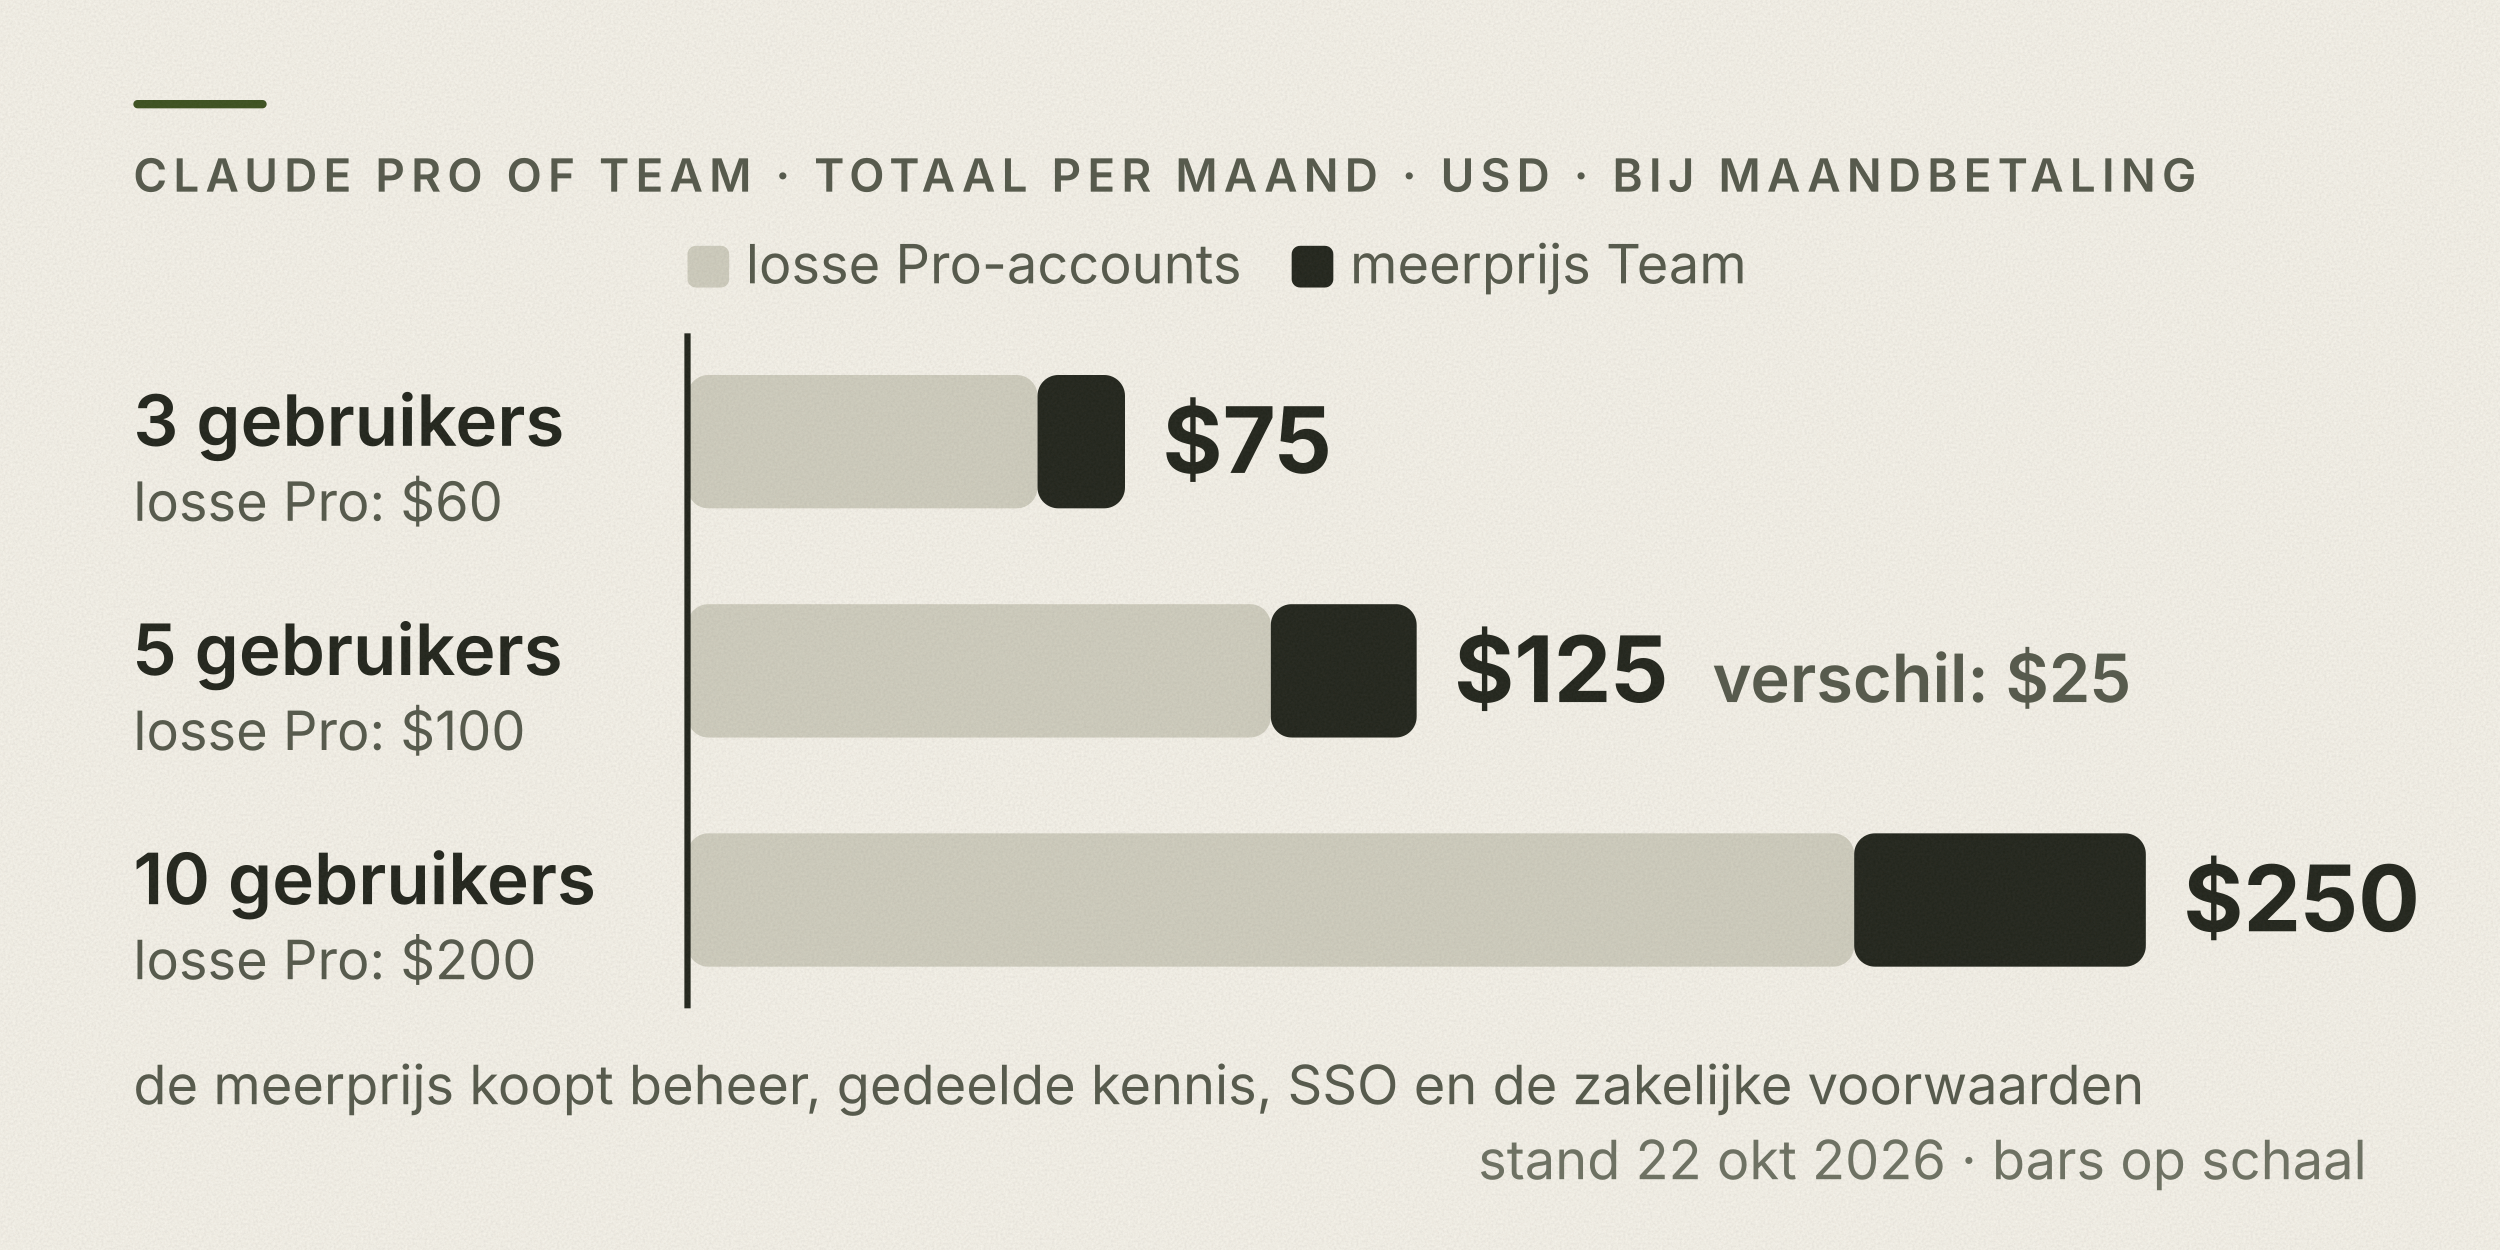
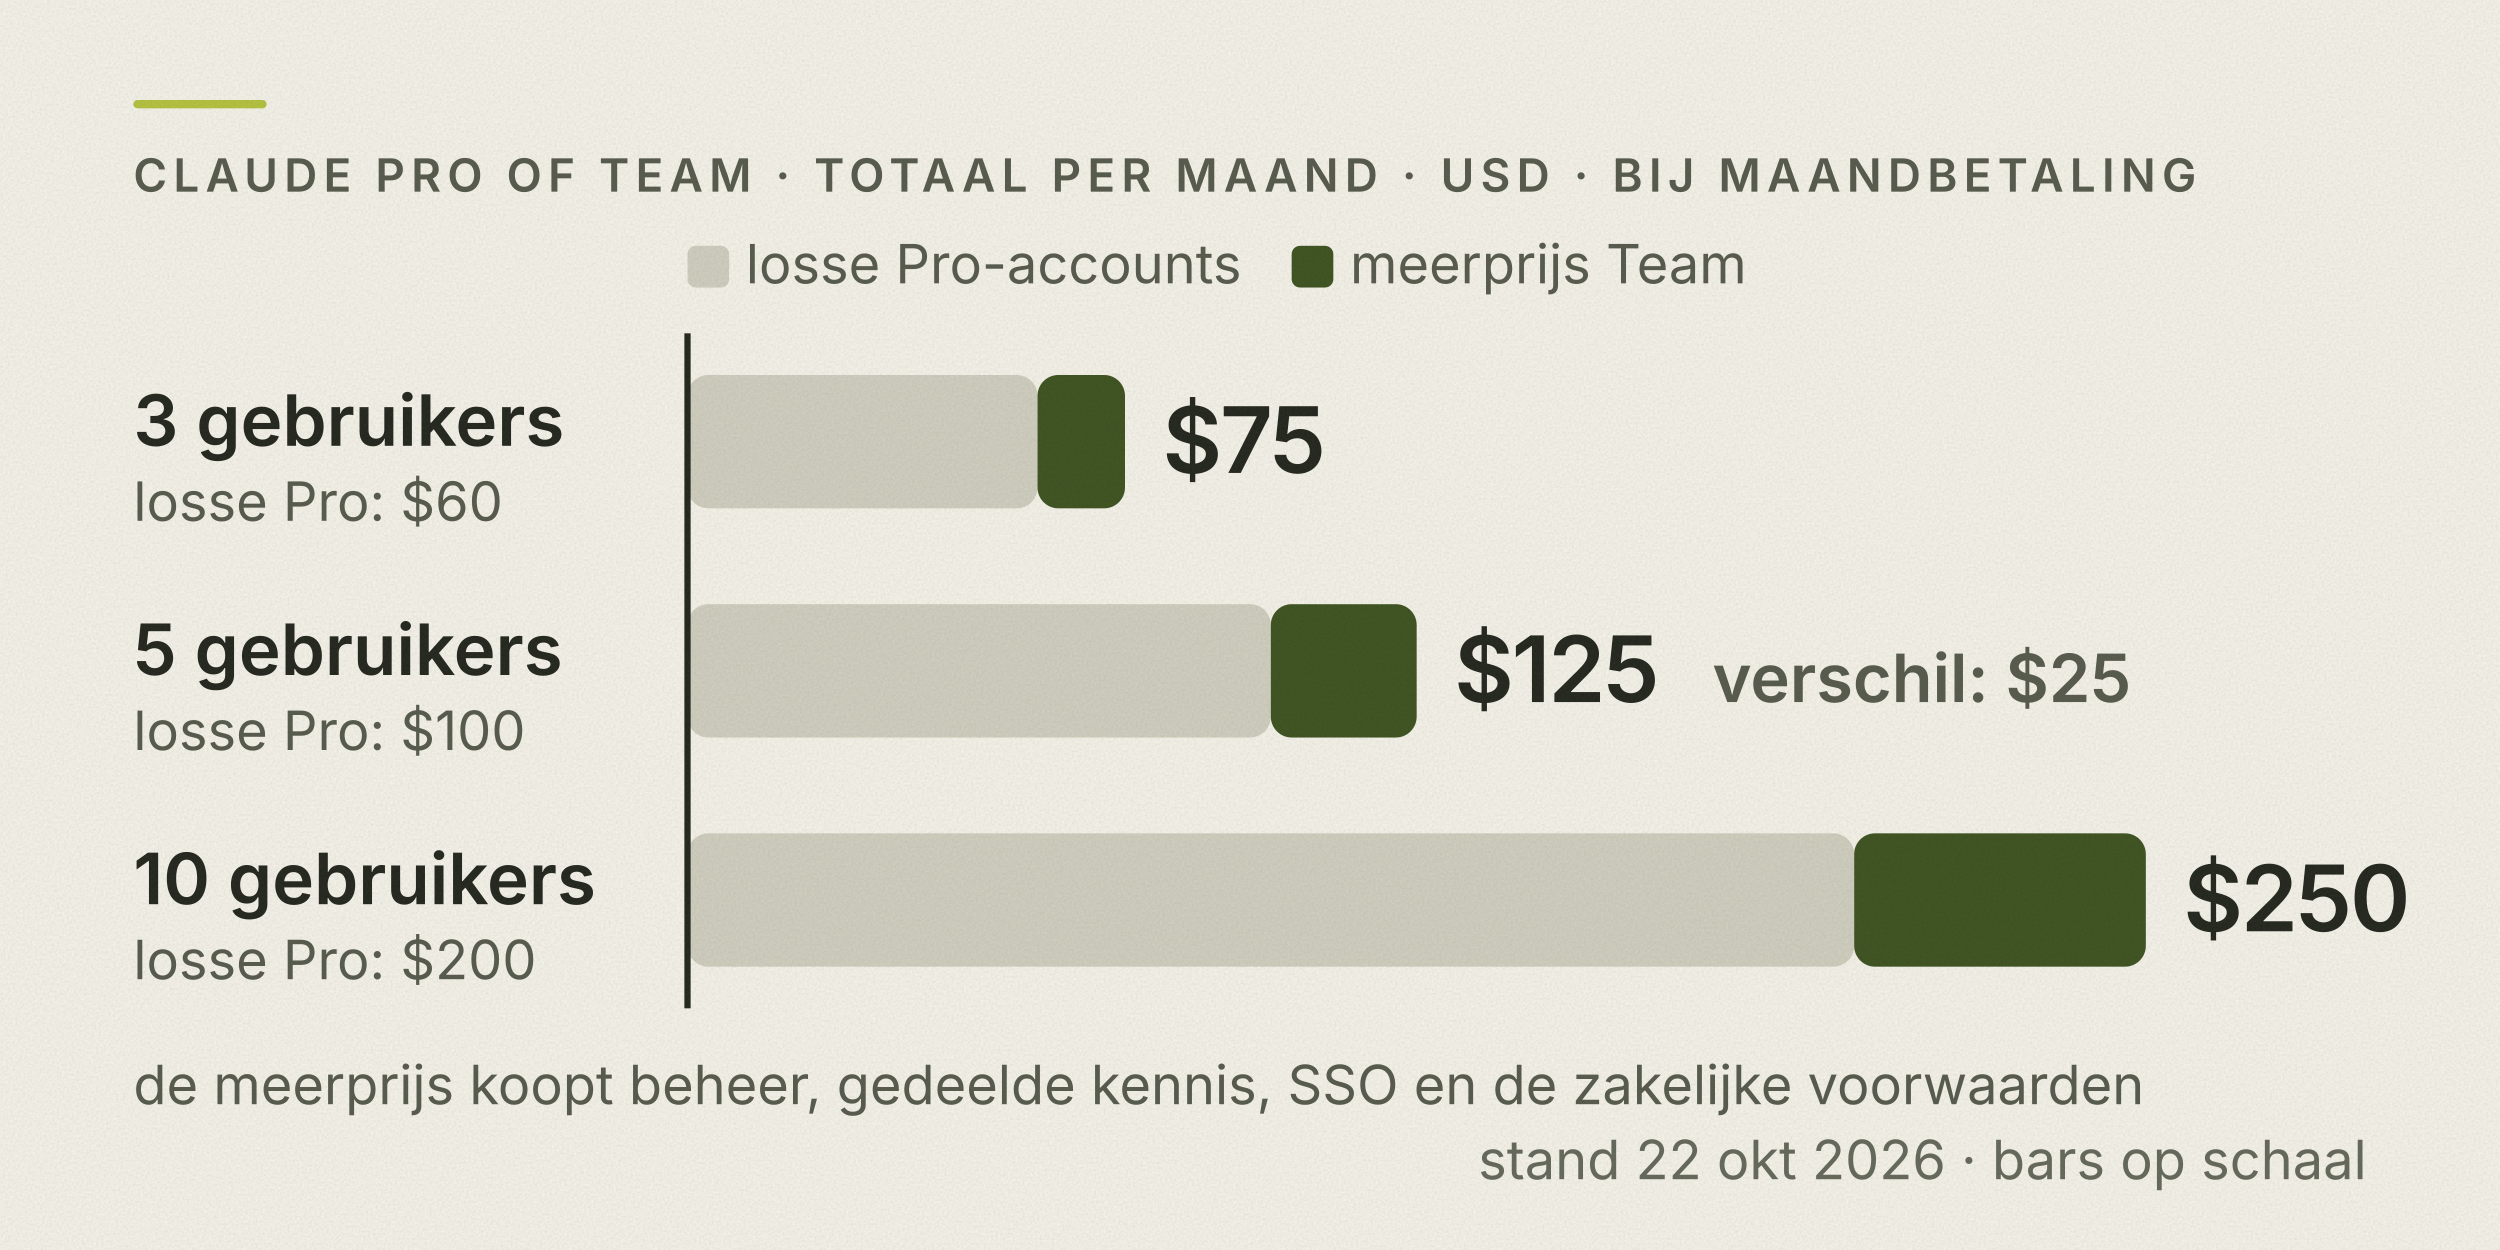
<svg xmlns="http://www.w3.org/2000/svg" viewBox="0 0 1200 600" role="img" aria-label="Staafdiagram van de totale maandkosten: bij 3, 5 en 10 gebruikers kost Claude Team 75, 125 en 250 dollar tegen 60, 100 en 200 dollar voor losse Pro-accounts; het verschil bij 5 gebruikers is 25 dollar" font-family="Inter, system-ui, sans-serif" fill="#23261D">
  <defs>
    <filter id="pte-g" x="0" y="0" width="100%" height="100%">
      <feTurbulence type="fractalNoise" baseFrequency=".85" numOctaves="2" stitchTiles="stitch" />
-       <feColorMatrix values="0 0 0 0 .16  0 0 0 0 .15  0 0 0 0 .14  .16 0 0 0 -.03" />
+       <feColorMatrix values="0 0 0 0 .14  0 0 0 0 .15  0 0 0 0 .11  .16 0 0 0 -.03" />
    </filter>
    <marker id="pte-a" viewBox="0 0 10 10" refX="7" refY="5" markerWidth="4" markerHeight="4" orient="auto">
-       <path d="M0,0 L10,5 L0,10 Z" fill="#23261D" />
+       <path d="M0,0 L10,5 L0,10 Z" fill="#3D5220" />
    </marker>
    <pattern id="pte-h" width="14" height="14" patternUnits="userSpaceOnUse" patternTransform="rotate(45)">
-       <line x1="0" y1="0" x2="0" y2="14" stroke="#3D5220" stroke-width="3" opacity=".45" />
+       <line x1="0" y1="0" x2="0" y2="14" stroke="#A8433B" stroke-width="3" opacity=".45" />
    </pattern>
  </defs>
  <rect width="1200" height="600" fill="#F4F1E8" />
-   <rect x="64" y="48" width="64" height="4" rx="2" fill="#3D5220" />
+   <rect x="64" y="48" width="64" height="4" rx="2" fill="#B4C13E" />
  <text x="64" y="92" fill="#565A4C" font-size="22" font-weight="600" letter-spacing="3">CLAUDE PRO OF TEAM · TOTAAL PER MAAND · USD · BIJ MAANDBETALING</text>
  <rect x="330" y="118" width="20" height="20" rx="4" fill="#CFCDBE" />
  <text x="358" y="136" font-size="26" fill="#565A4C">losse Pro-accounts</text>
-   <rect x="620" y="118" width="20" height="20" rx="4" fill="#23261D" />
+   <rect x="620" y="118" width="20" height="20" rx="4" fill="#3D5220" />
  <text x="648" y="136" font-size="26" fill="#565A4C">meerprijs Team</text>
  <text x="64" y="214" font-size="34" font-weight="600">3 gebruikers</text>
  <text x="64" y="250" font-size="26" fill="#565A4C">losse Pro: $60</text>
  <rect x="330" y="180" width="168" height="64" rx="10" fill="#CFCDBE" />
-   <rect x="498" y="180" width="42" height="64" rx="10" fill="#23261D" />
-   <text x="558" y="227" font-family="'Instrument Sans Variable', Inter, system-ui, sans-serif" font-weight="700" font-size="44" fill="#23261D">$75</text>
+   <rect x="498" y="180" width="42" height="64" rx="10" fill="#3D5220" />
+   <text letter-spacing="-1" x="558" y="227" font-family="'Instrument Sans Variable', Inter, system-ui, sans-serif" font-weight="600" font-size="44" fill="#23261D">$75</text>
  <text x="64" y="324" font-size="34" font-weight="600">5 gebruikers</text>
  <text x="64" y="360" font-size="26" fill="#565A4C">losse Pro: $100</text>
  <rect x="330" y="290" width="280" height="64" rx="10" fill="#CFCDBE" />
-   <rect x="610" y="290" width="70" height="64" rx="10" fill="#23261D" />
-   <text x="698" y="337" font-family="'Instrument Sans Variable', Inter, system-ui, sans-serif" font-weight="700" font-size="44" fill="#23261D">$125</text>
+   <rect x="610" y="290" width="70" height="64" rx="10" fill="#3D5220" />
+   <text letter-spacing="-1" x="698" y="337" font-family="'Instrument Sans Variable', Inter, system-ui, sans-serif" font-weight="600" font-size="44" fill="#23261D">$125</text>
  <text x="822" y="337" font-size="32" font-weight="600" fill="#565A4C">verschil: $25</text>
  <text x="64" y="434" font-size="34" font-weight="600">10 gebruikers</text>
  <text x="64" y="470" font-size="26" fill="#565A4C">losse Pro: $200</text>
  <rect x="330" y="400" width="560" height="64" rx="10" fill="#CFCDBE" />
-   <rect x="890" y="400" width="140" height="64" rx="10" fill="#23261D" />
-   <text x="1048" y="447" font-family="'Instrument Sans Variable', Inter, system-ui, sans-serif" font-weight="700" font-size="44" fill="#23261D">$250</text>
+   <rect x="890" y="400" width="140" height="64" rx="10" fill="#3D5220" />
+   <text letter-spacing="-1" x="1048" y="447" font-family="'Instrument Sans Variable', Inter, system-ui, sans-serif" font-weight="600" font-size="44" fill="#23261D">$250</text>
  <line x1="330" y1="160" x2="330" y2="484" stroke="#23261D" stroke-width="3" />
  <text x="64" y="530" font-size="26" fill="#565A4C">de meerprijs koopt beheer, gedeelde kennis, SSO en de zakelijke voorwaarden</text>
-   <text x="1136" y="566" text-anchor="end" font-size="26" fill="#6E7263">stand 22 okt 2026 · bars op schaal</text>
+   <text x="1136" y="566" text-anchor="end" font-size="26" fill="#64685A">stand 22 okt 2026 · bars op schaal</text>
  <rect width="1200" height="600" filter="url(#pte-g)" />
</svg>
